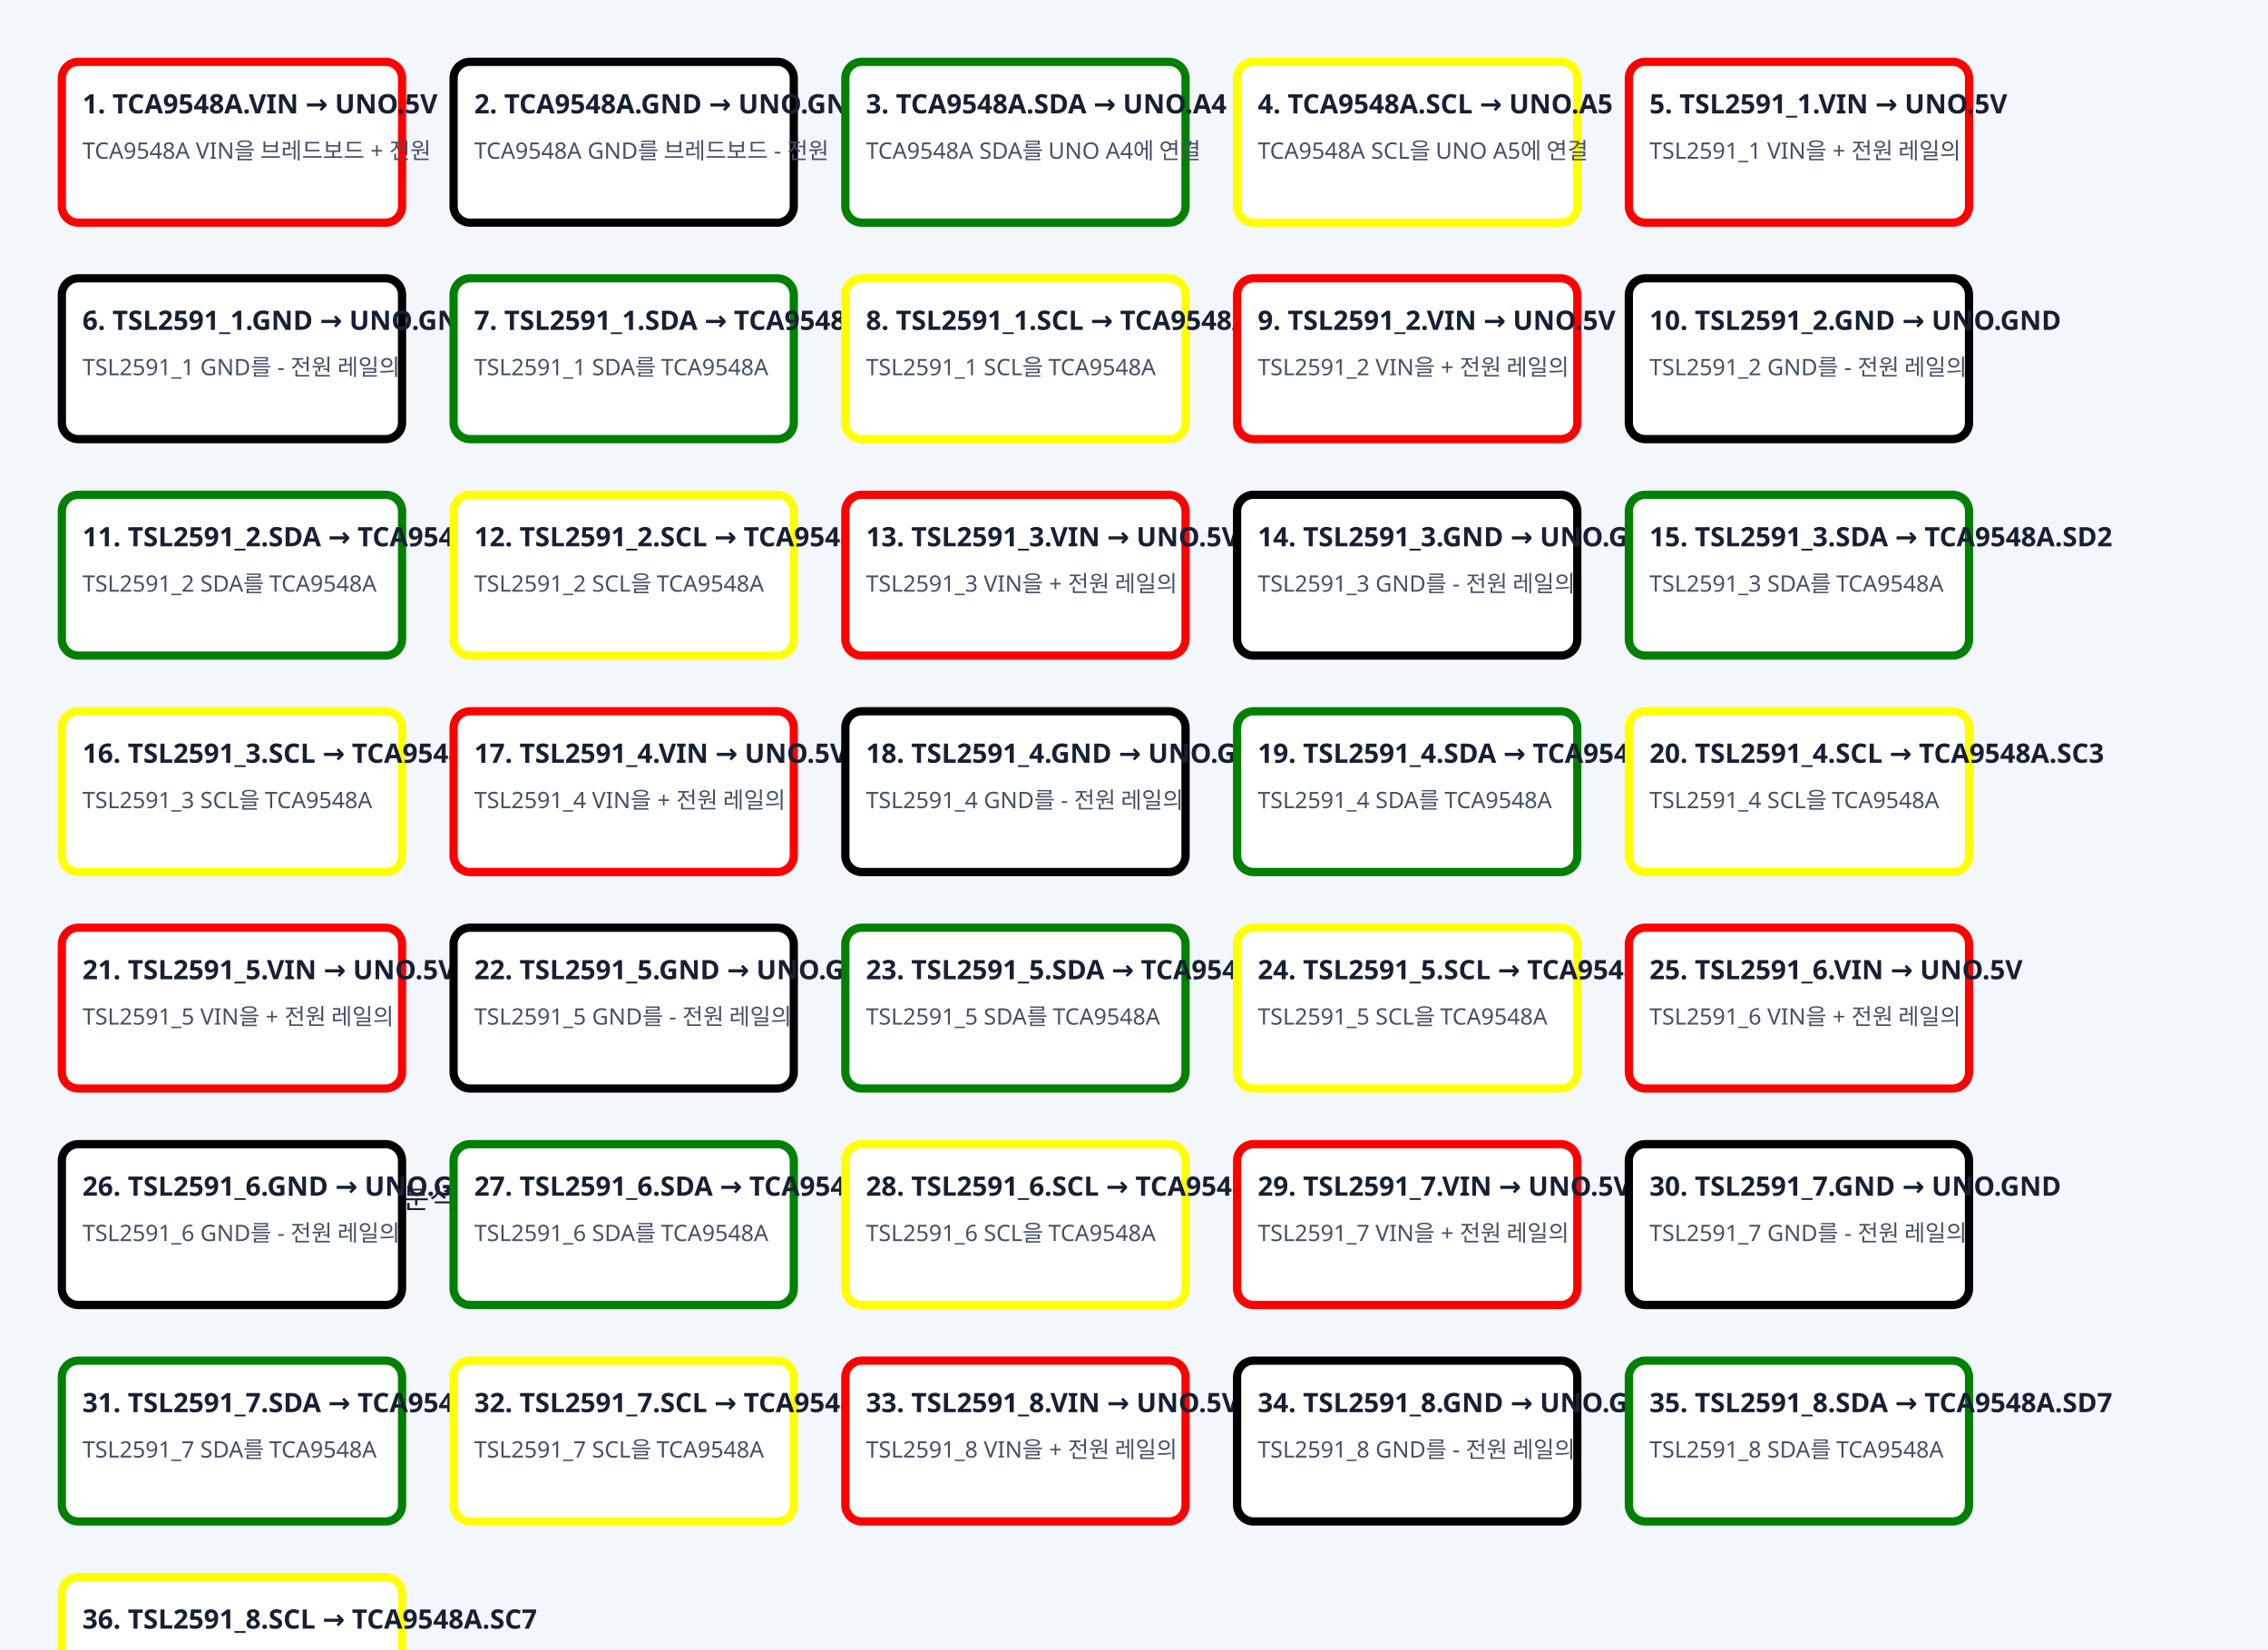
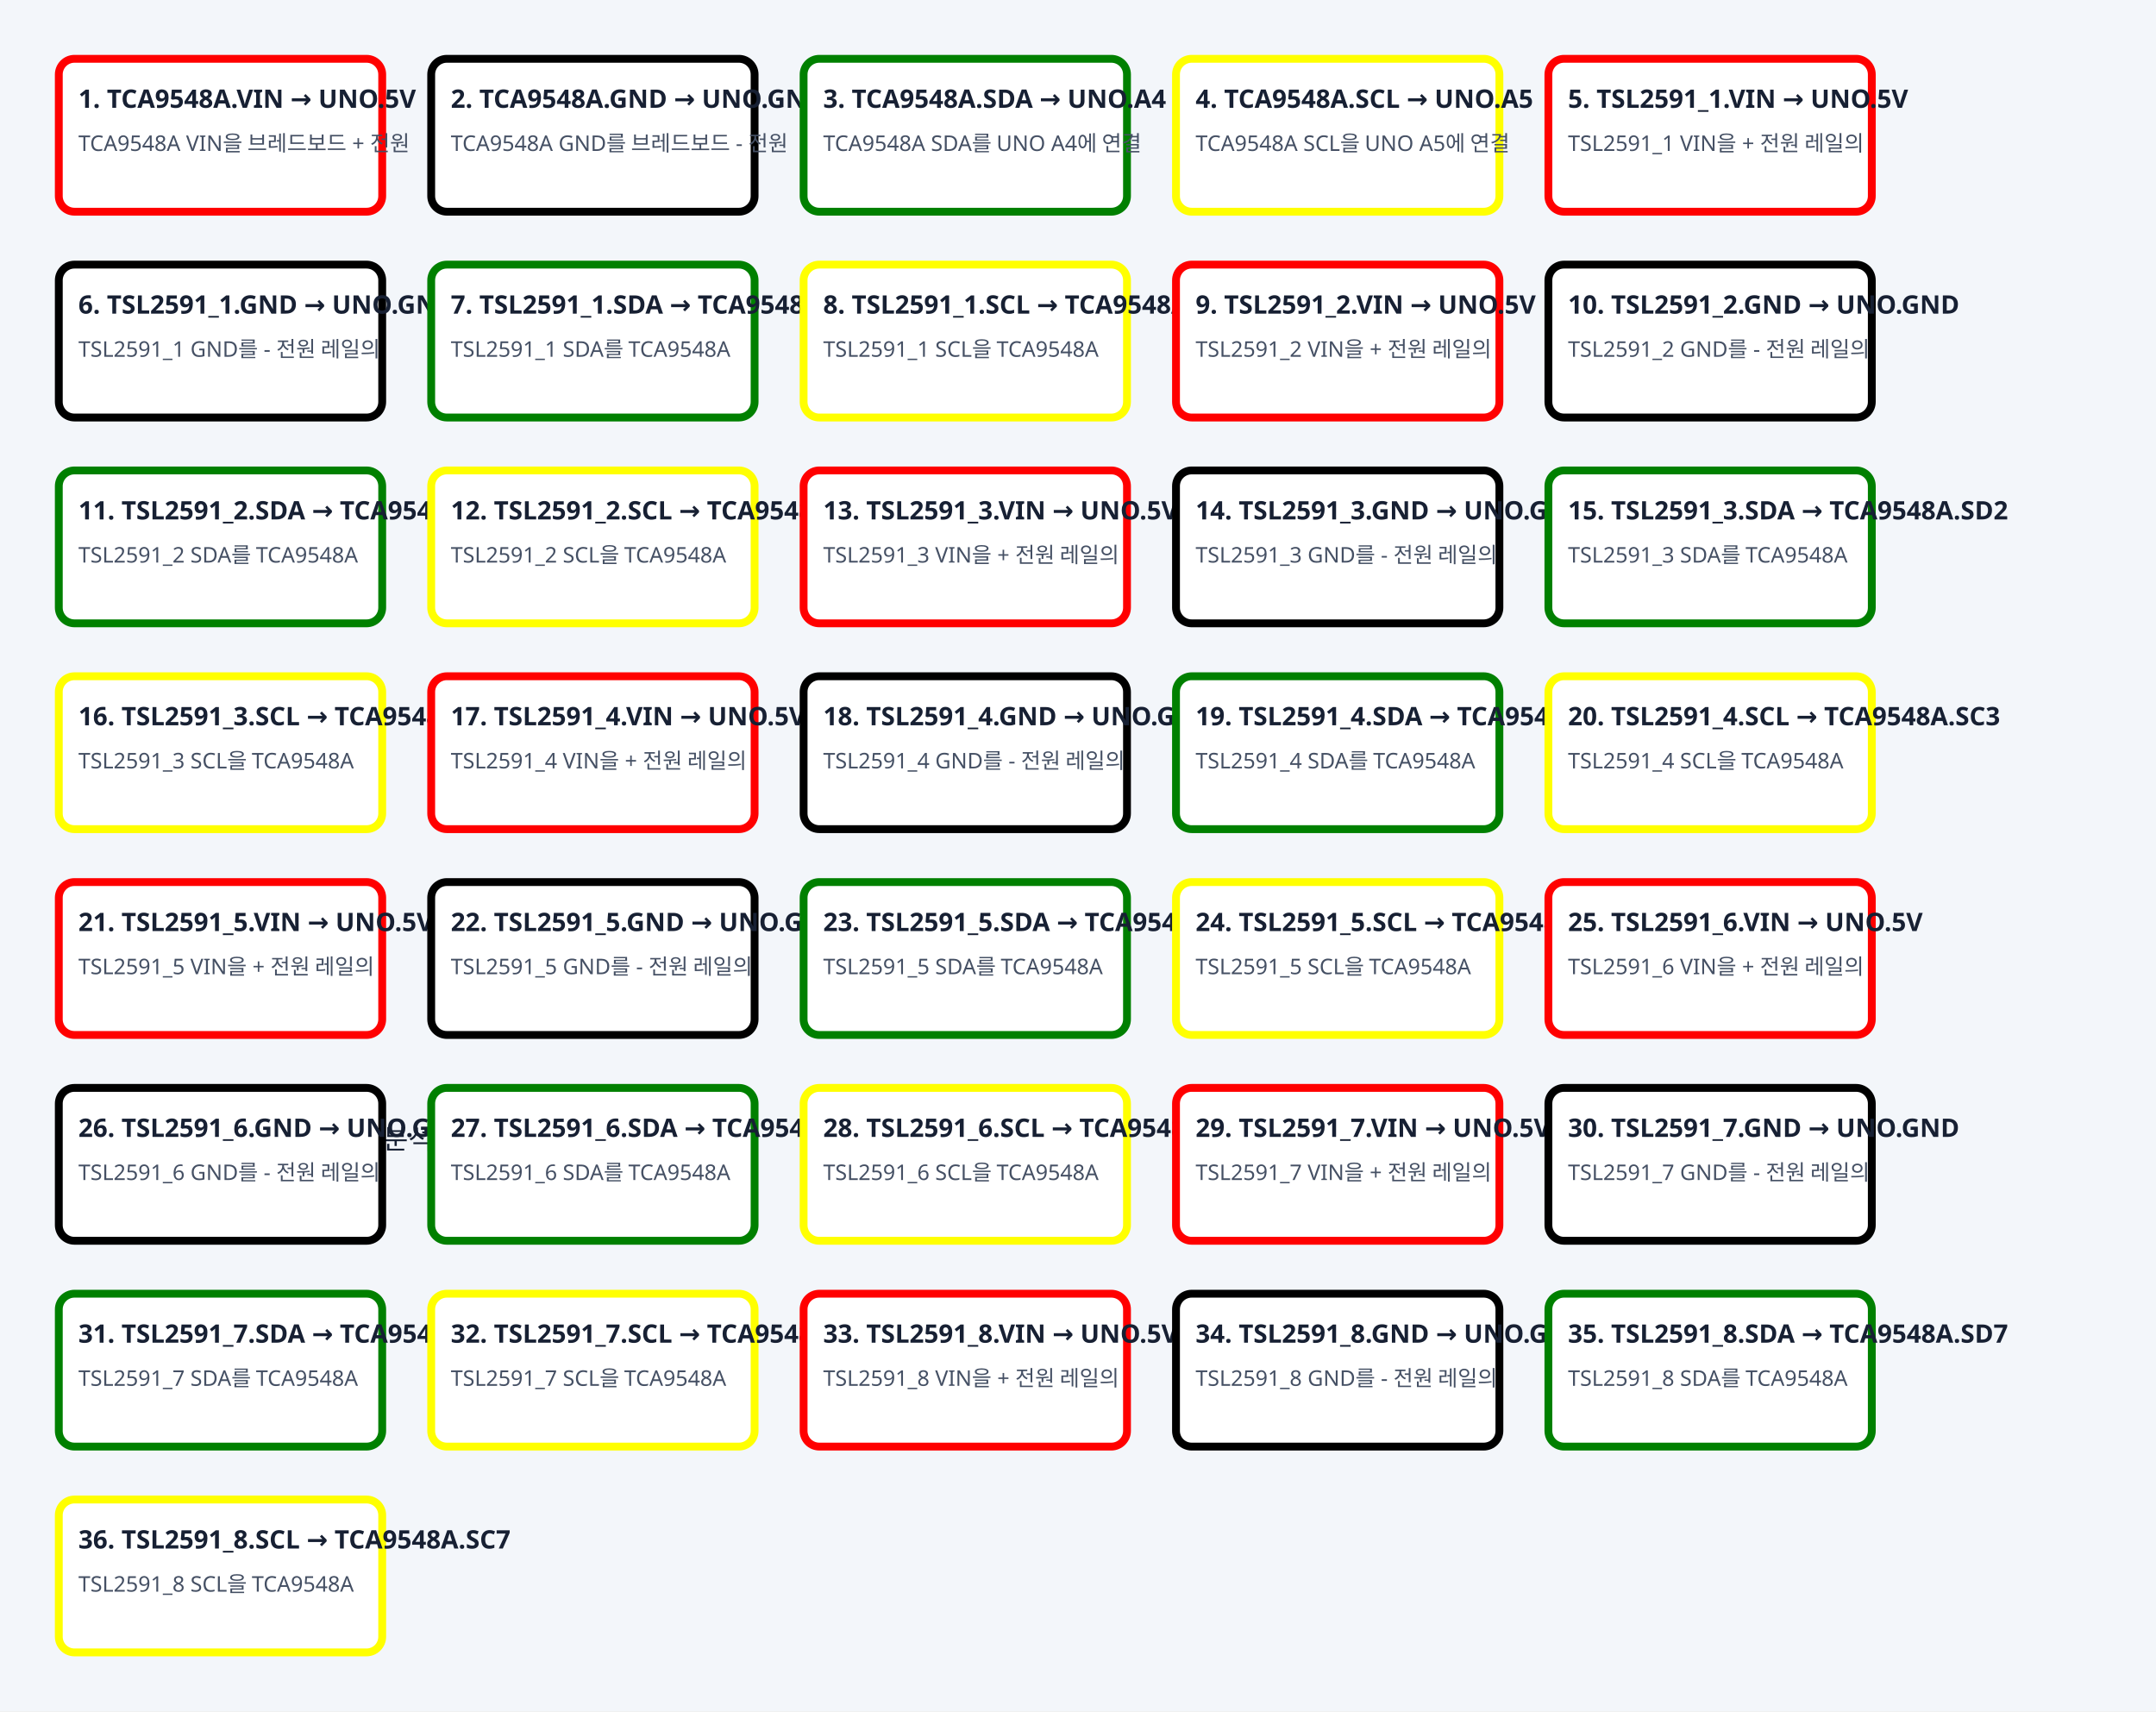
- <svg xmlns="http://www.w3.org/2000/svg" width="1100" height="800" viewBox="0 0 1100 800">
+ <svg xmlns="http://www.w3.org/2000/svg" width="1100" height="873" viewBox="0 0 1100 873">
  <rect width="100%" height="100%" fill="#f3f6fa" />
  <text x="30" y="585" font-family="sans-serif" font-size="14" fill="#172033">8지점 광량 분포와 차광 패턴 분석 · 배선 단계 카드</text>
  <g>
    <rect x="30" y="30" width="165" height="78" rx="8" fill="#ffffff" stroke="red" stroke-width="4" />
    <text x="40" y="55" font-family="sans-serif" font-size="13" font-weight="700" fill="#172033">1. TCA9548A.VIN → UNO.5V</text>
    <text x="40" y="77" font-family="sans-serif" font-size="11" fill="#455064">TCA9548A VIN을 브레드보드 + 전원</text>
  </g>
  <g>
    <rect x="220" y="30" width="165" height="78" rx="8" fill="#ffffff" stroke="black" stroke-width="4" />
    <text x="230" y="55" font-family="sans-serif" font-size="13" font-weight="700" fill="#172033">2. TCA9548A.GND → UNO.GND</text>
    <text x="230" y="77" font-family="sans-serif" font-size="11" fill="#455064">TCA9548A GND를 브레드보드 - 전원</text>
  </g>
  <g>
    <rect x="410" y="30" width="165" height="78" rx="8" fill="#ffffff" stroke="green" stroke-width="4" />
    <text x="420" y="55" font-family="sans-serif" font-size="13" font-weight="700" fill="#172033">3. TCA9548A.SDA → UNO.A4</text>
    <text x="420" y="77" font-family="sans-serif" font-size="11" fill="#455064">TCA9548A SDA를 UNO A4에 연결</text>
  </g>
  <g>
    <rect x="600" y="30" width="165" height="78" rx="8" fill="#ffffff" stroke="yellow" stroke-width="4" />
    <text x="610" y="55" font-family="sans-serif" font-size="13" font-weight="700" fill="#172033">4. TCA9548A.SCL → UNO.A5</text>
    <text x="610" y="77" font-family="sans-serif" font-size="11" fill="#455064">TCA9548A SCL을 UNO A5에 연결</text>
  </g>
  <g>
    <rect x="790" y="30" width="165" height="78" rx="8" fill="#ffffff" stroke="red" stroke-width="4" />
    <text x="800" y="55" font-family="sans-serif" font-size="13" font-weight="700" fill="#172033">5. TSL2591_1.VIN → UNO.5V</text>
    <text x="800" y="77" font-family="sans-serif" font-size="11" fill="#455064">TSL2591_1 VIN을 + 전원 레일의 </text>
  </g>
  <g>
    <rect x="30" y="135" width="165" height="78" rx="8" fill="#ffffff" stroke="black" stroke-width="4" />
    <text x="40" y="160" font-family="sans-serif" font-size="13" font-weight="700" fill="#172033">6. TSL2591_1.GND → UNO.GND</text>
    <text x="40" y="182" font-family="sans-serif" font-size="11" fill="#455064">TSL2591_1 GND를 - 전원 레일의 </text>
  </g>
  <g>
    <rect x="220" y="135" width="165" height="78" rx="8" fill="#ffffff" stroke="green" stroke-width="4" />
    <text x="230" y="160" font-family="sans-serif" font-size="13" font-weight="700" fill="#172033">7. TSL2591_1.SDA → TCA9548A.SD0</text>
    <text x="230" y="182" font-family="sans-serif" font-size="11" fill="#455064">TSL2591_1 SDA를 TCA9548A </text>
  </g>
  <g>
    <rect x="410" y="135" width="165" height="78" rx="8" fill="#ffffff" stroke="yellow" stroke-width="4" />
    <text x="420" y="160" font-family="sans-serif" font-size="13" font-weight="700" fill="#172033">8. TSL2591_1.SCL → TCA9548A.SC0</text>
    <text x="420" y="182" font-family="sans-serif" font-size="11" fill="#455064">TSL2591_1 SCL을 TCA9548A </text>
  </g>
  <g>
    <rect x="600" y="135" width="165" height="78" rx="8" fill="#ffffff" stroke="red" stroke-width="4" />
    <text x="610" y="160" font-family="sans-serif" font-size="13" font-weight="700" fill="#172033">9. TSL2591_2.VIN → UNO.5V</text>
    <text x="610" y="182" font-family="sans-serif" font-size="11" fill="#455064">TSL2591_2 VIN을 + 전원 레일의 </text>
  </g>
  <g>
    <rect x="790" y="135" width="165" height="78" rx="8" fill="#ffffff" stroke="black" stroke-width="4" />
    <text x="800" y="160" font-family="sans-serif" font-size="13" font-weight="700" fill="#172033">10. TSL2591_2.GND → UNO.GND</text>
    <text x="800" y="182" font-family="sans-serif" font-size="11" fill="#455064">TSL2591_2 GND를 - 전원 레일의 </text>
  </g>
  <g>
    <rect x="30" y="240" width="165" height="78" rx="8" fill="#ffffff" stroke="green" stroke-width="4" />
    <text x="40" y="265" font-family="sans-serif" font-size="13" font-weight="700" fill="#172033">11. TSL2591_2.SDA → TCA9548A.SD1</text>
    <text x="40" y="287" font-family="sans-serif" font-size="11" fill="#455064">TSL2591_2 SDA를 TCA9548A </text>
  </g>
  <g>
    <rect x="220" y="240" width="165" height="78" rx="8" fill="#ffffff" stroke="yellow" stroke-width="4" />
    <text x="230" y="265" font-family="sans-serif" font-size="13" font-weight="700" fill="#172033">12. TSL2591_2.SCL → TCA9548A.SC1</text>
    <text x="230" y="287" font-family="sans-serif" font-size="11" fill="#455064">TSL2591_2 SCL을 TCA9548A </text>
  </g>
  <g>
    <rect x="410" y="240" width="165" height="78" rx="8" fill="#ffffff" stroke="red" stroke-width="4" />
    <text x="420" y="265" font-family="sans-serif" font-size="13" font-weight="700" fill="#172033">13. TSL2591_3.VIN → UNO.5V</text>
    <text x="420" y="287" font-family="sans-serif" font-size="11" fill="#455064">TSL2591_3 VIN을 + 전원 레일의 </text>
  </g>
  <g>
    <rect x="600" y="240" width="165" height="78" rx="8" fill="#ffffff" stroke="black" stroke-width="4" />
    <text x="610" y="265" font-family="sans-serif" font-size="13" font-weight="700" fill="#172033">14. TSL2591_3.GND → UNO.GND</text>
    <text x="610" y="287" font-family="sans-serif" font-size="11" fill="#455064">TSL2591_3 GND를 - 전원 레일의 </text>
  </g>
  <g>
    <rect x="790" y="240" width="165" height="78" rx="8" fill="#ffffff" stroke="green" stroke-width="4" />
    <text x="800" y="265" font-family="sans-serif" font-size="13" font-weight="700" fill="#172033">15. TSL2591_3.SDA → TCA9548A.SD2</text>
    <text x="800" y="287" font-family="sans-serif" font-size="11" fill="#455064">TSL2591_3 SDA를 TCA9548A </text>
  </g>
  <g>
    <rect x="30" y="345" width="165" height="78" rx="8" fill="#ffffff" stroke="yellow" stroke-width="4" />
    <text x="40" y="370" font-family="sans-serif" font-size="13" font-weight="700" fill="#172033">16. TSL2591_3.SCL → TCA9548A.SC2</text>
    <text x="40" y="392" font-family="sans-serif" font-size="11" fill="#455064">TSL2591_3 SCL을 TCA9548A </text>
  </g>
  <g>
    <rect x="220" y="345" width="165" height="78" rx="8" fill="#ffffff" stroke="red" stroke-width="4" />
    <text x="230" y="370" font-family="sans-serif" font-size="13" font-weight="700" fill="#172033">17. TSL2591_4.VIN → UNO.5V</text>
    <text x="230" y="392" font-family="sans-serif" font-size="11" fill="#455064">TSL2591_4 VIN을 + 전원 레일의 </text>
  </g>
  <g>
    <rect x="410" y="345" width="165" height="78" rx="8" fill="#ffffff" stroke="black" stroke-width="4" />
    <text x="420" y="370" font-family="sans-serif" font-size="13" font-weight="700" fill="#172033">18. TSL2591_4.GND → UNO.GND</text>
    <text x="420" y="392" font-family="sans-serif" font-size="11" fill="#455064">TSL2591_4 GND를 - 전원 레일의 </text>
  </g>
  <g>
    <rect x="600" y="345" width="165" height="78" rx="8" fill="#ffffff" stroke="green" stroke-width="4" />
    <text x="610" y="370" font-family="sans-serif" font-size="13" font-weight="700" fill="#172033">19. TSL2591_4.SDA → TCA9548A.SD3</text>
    <text x="610" y="392" font-family="sans-serif" font-size="11" fill="#455064">TSL2591_4 SDA를 TCA9548A </text>
  </g>
  <g>
    <rect x="790" y="345" width="165" height="78" rx="8" fill="#ffffff" stroke="yellow" stroke-width="4" />
    <text x="800" y="370" font-family="sans-serif" font-size="13" font-weight="700" fill="#172033">20. TSL2591_4.SCL → TCA9548A.SC3</text>
    <text x="800" y="392" font-family="sans-serif" font-size="11" fill="#455064">TSL2591_4 SCL을 TCA9548A </text>
  </g>
  <g>
    <rect x="30" y="450" width="165" height="78" rx="8" fill="#ffffff" stroke="red" stroke-width="4" />
    <text x="40" y="475" font-family="sans-serif" font-size="13" font-weight="700" fill="#172033">21. TSL2591_5.VIN → UNO.5V</text>
    <text x="40" y="497" font-family="sans-serif" font-size="11" fill="#455064">TSL2591_5 VIN을 + 전원 레일의 </text>
  </g>
  <g>
    <rect x="220" y="450" width="165" height="78" rx="8" fill="#ffffff" stroke="black" stroke-width="4" />
    <text x="230" y="475" font-family="sans-serif" font-size="13" font-weight="700" fill="#172033">22. TSL2591_5.GND → UNO.GND</text>
    <text x="230" y="497" font-family="sans-serif" font-size="11" fill="#455064">TSL2591_5 GND를 - 전원 레일의 </text>
  </g>
  <g>
    <rect x="410" y="450" width="165" height="78" rx="8" fill="#ffffff" stroke="green" stroke-width="4" />
    <text x="420" y="475" font-family="sans-serif" font-size="13" font-weight="700" fill="#172033">23. TSL2591_5.SDA → TCA9548A.SD4</text>
    <text x="420" y="497" font-family="sans-serif" font-size="11" fill="#455064">TSL2591_5 SDA를 TCA9548A </text>
  </g>
  <g>
    <rect x="600" y="450" width="165" height="78" rx="8" fill="#ffffff" stroke="yellow" stroke-width="4" />
    <text x="610" y="475" font-family="sans-serif" font-size="13" font-weight="700" fill="#172033">24. TSL2591_5.SCL → TCA9548A.SC4</text>
    <text x="610" y="497" font-family="sans-serif" font-size="11" fill="#455064">TSL2591_5 SCL을 TCA9548A </text>
  </g>
  <g>
    <rect x="790" y="450" width="165" height="78" rx="8" fill="#ffffff" stroke="red" stroke-width="4" />
    <text x="800" y="475" font-family="sans-serif" font-size="13" font-weight="700" fill="#172033">25. TSL2591_6.VIN → UNO.5V</text>
    <text x="800" y="497" font-family="sans-serif" font-size="11" fill="#455064">TSL2591_6 VIN을 + 전원 레일의 </text>
  </g>
  <g>
    <rect x="30" y="555" width="165" height="78" rx="8" fill="#ffffff" stroke="black" stroke-width="4" />
    <text x="40" y="580" font-family="sans-serif" font-size="13" font-weight="700" fill="#172033">26. TSL2591_6.GND → UNO.GND</text>
    <text x="40" y="602" font-family="sans-serif" font-size="11" fill="#455064">TSL2591_6 GND를 - 전원 레일의 </text>
  </g>
  <g>
    <rect x="220" y="555" width="165" height="78" rx="8" fill="#ffffff" stroke="green" stroke-width="4" />
    <text x="230" y="580" font-family="sans-serif" font-size="13" font-weight="700" fill="#172033">27. TSL2591_6.SDA → TCA9548A.SD5</text>
    <text x="230" y="602" font-family="sans-serif" font-size="11" fill="#455064">TSL2591_6 SDA를 TCA9548A </text>
  </g>
  <g>
    <rect x="410" y="555" width="165" height="78" rx="8" fill="#ffffff" stroke="yellow" stroke-width="4" />
    <text x="420" y="580" font-family="sans-serif" font-size="13" font-weight="700" fill="#172033">28. TSL2591_6.SCL → TCA9548A.SC5</text>
    <text x="420" y="602" font-family="sans-serif" font-size="11" fill="#455064">TSL2591_6 SCL을 TCA9548A </text>
  </g>
  <g>
    <rect x="600" y="555" width="165" height="78" rx="8" fill="#ffffff" stroke="red" stroke-width="4" />
    <text x="610" y="580" font-family="sans-serif" font-size="13" font-weight="700" fill="#172033">29. TSL2591_7.VIN → UNO.5V</text>
    <text x="610" y="602" font-family="sans-serif" font-size="11" fill="#455064">TSL2591_7 VIN을 + 전원 레일의 </text>
  </g>
  <g>
    <rect x="790" y="555" width="165" height="78" rx="8" fill="#ffffff" stroke="black" stroke-width="4" />
    <text x="800" y="580" font-family="sans-serif" font-size="13" font-weight="700" fill="#172033">30. TSL2591_7.GND → UNO.GND</text>
    <text x="800" y="602" font-family="sans-serif" font-size="11" fill="#455064">TSL2591_7 GND를 - 전원 레일의 </text>
  </g>
  <g>
    <rect x="30" y="660" width="165" height="78" rx="8" fill="#ffffff" stroke="green" stroke-width="4" />
    <text x="40" y="685" font-family="sans-serif" font-size="13" font-weight="700" fill="#172033">31. TSL2591_7.SDA → TCA9548A.SD6</text>
    <text x="40" y="707" font-family="sans-serif" font-size="11" fill="#455064">TSL2591_7 SDA를 TCA9548A </text>
  </g>
  <g>
    <rect x="220" y="660" width="165" height="78" rx="8" fill="#ffffff" stroke="yellow" stroke-width="4" />
    <text x="230" y="685" font-family="sans-serif" font-size="13" font-weight="700" fill="#172033">32. TSL2591_7.SCL → TCA9548A.SC6</text>
    <text x="230" y="707" font-family="sans-serif" font-size="11" fill="#455064">TSL2591_7 SCL을 TCA9548A </text>
  </g>
  <g>
    <rect x="410" y="660" width="165" height="78" rx="8" fill="#ffffff" stroke="red" stroke-width="4" />
    <text x="420" y="685" font-family="sans-serif" font-size="13" font-weight="700" fill="#172033">33. TSL2591_8.VIN → UNO.5V</text>
    <text x="420" y="707" font-family="sans-serif" font-size="11" fill="#455064">TSL2591_8 VIN을 + 전원 레일의 </text>
  </g>
  <g>
    <rect x="600" y="660" width="165" height="78" rx="8" fill="#ffffff" stroke="black" stroke-width="4" />
    <text x="610" y="685" font-family="sans-serif" font-size="13" font-weight="700" fill="#172033">34. TSL2591_8.GND → UNO.GND</text>
    <text x="610" y="707" font-family="sans-serif" font-size="11" fill="#455064">TSL2591_8 GND를 - 전원 레일의 </text>
  </g>
  <g>
    <rect x="790" y="660" width="165" height="78" rx="8" fill="#ffffff" stroke="green" stroke-width="4" />
    <text x="800" y="685" font-family="sans-serif" font-size="13" font-weight="700" fill="#172033">35. TSL2591_8.SDA → TCA9548A.SD7</text>
    <text x="800" y="707" font-family="sans-serif" font-size="11" fill="#455064">TSL2591_8 SDA를 TCA9548A </text>
  </g>
  <g>
    <rect x="30" y="765" width="165" height="78" rx="8" fill="#ffffff" stroke="yellow" stroke-width="4" />
    <text x="40" y="790" font-family="sans-serif" font-size="13" font-weight="700" fill="#172033">36. TSL2591_8.SCL → TCA9548A.SC7</text>
    <text x="40" y="812" font-family="sans-serif" font-size="11" fill="#455064">TSL2591_8 SCL을 TCA9548A </text>
  </g>
</svg>
